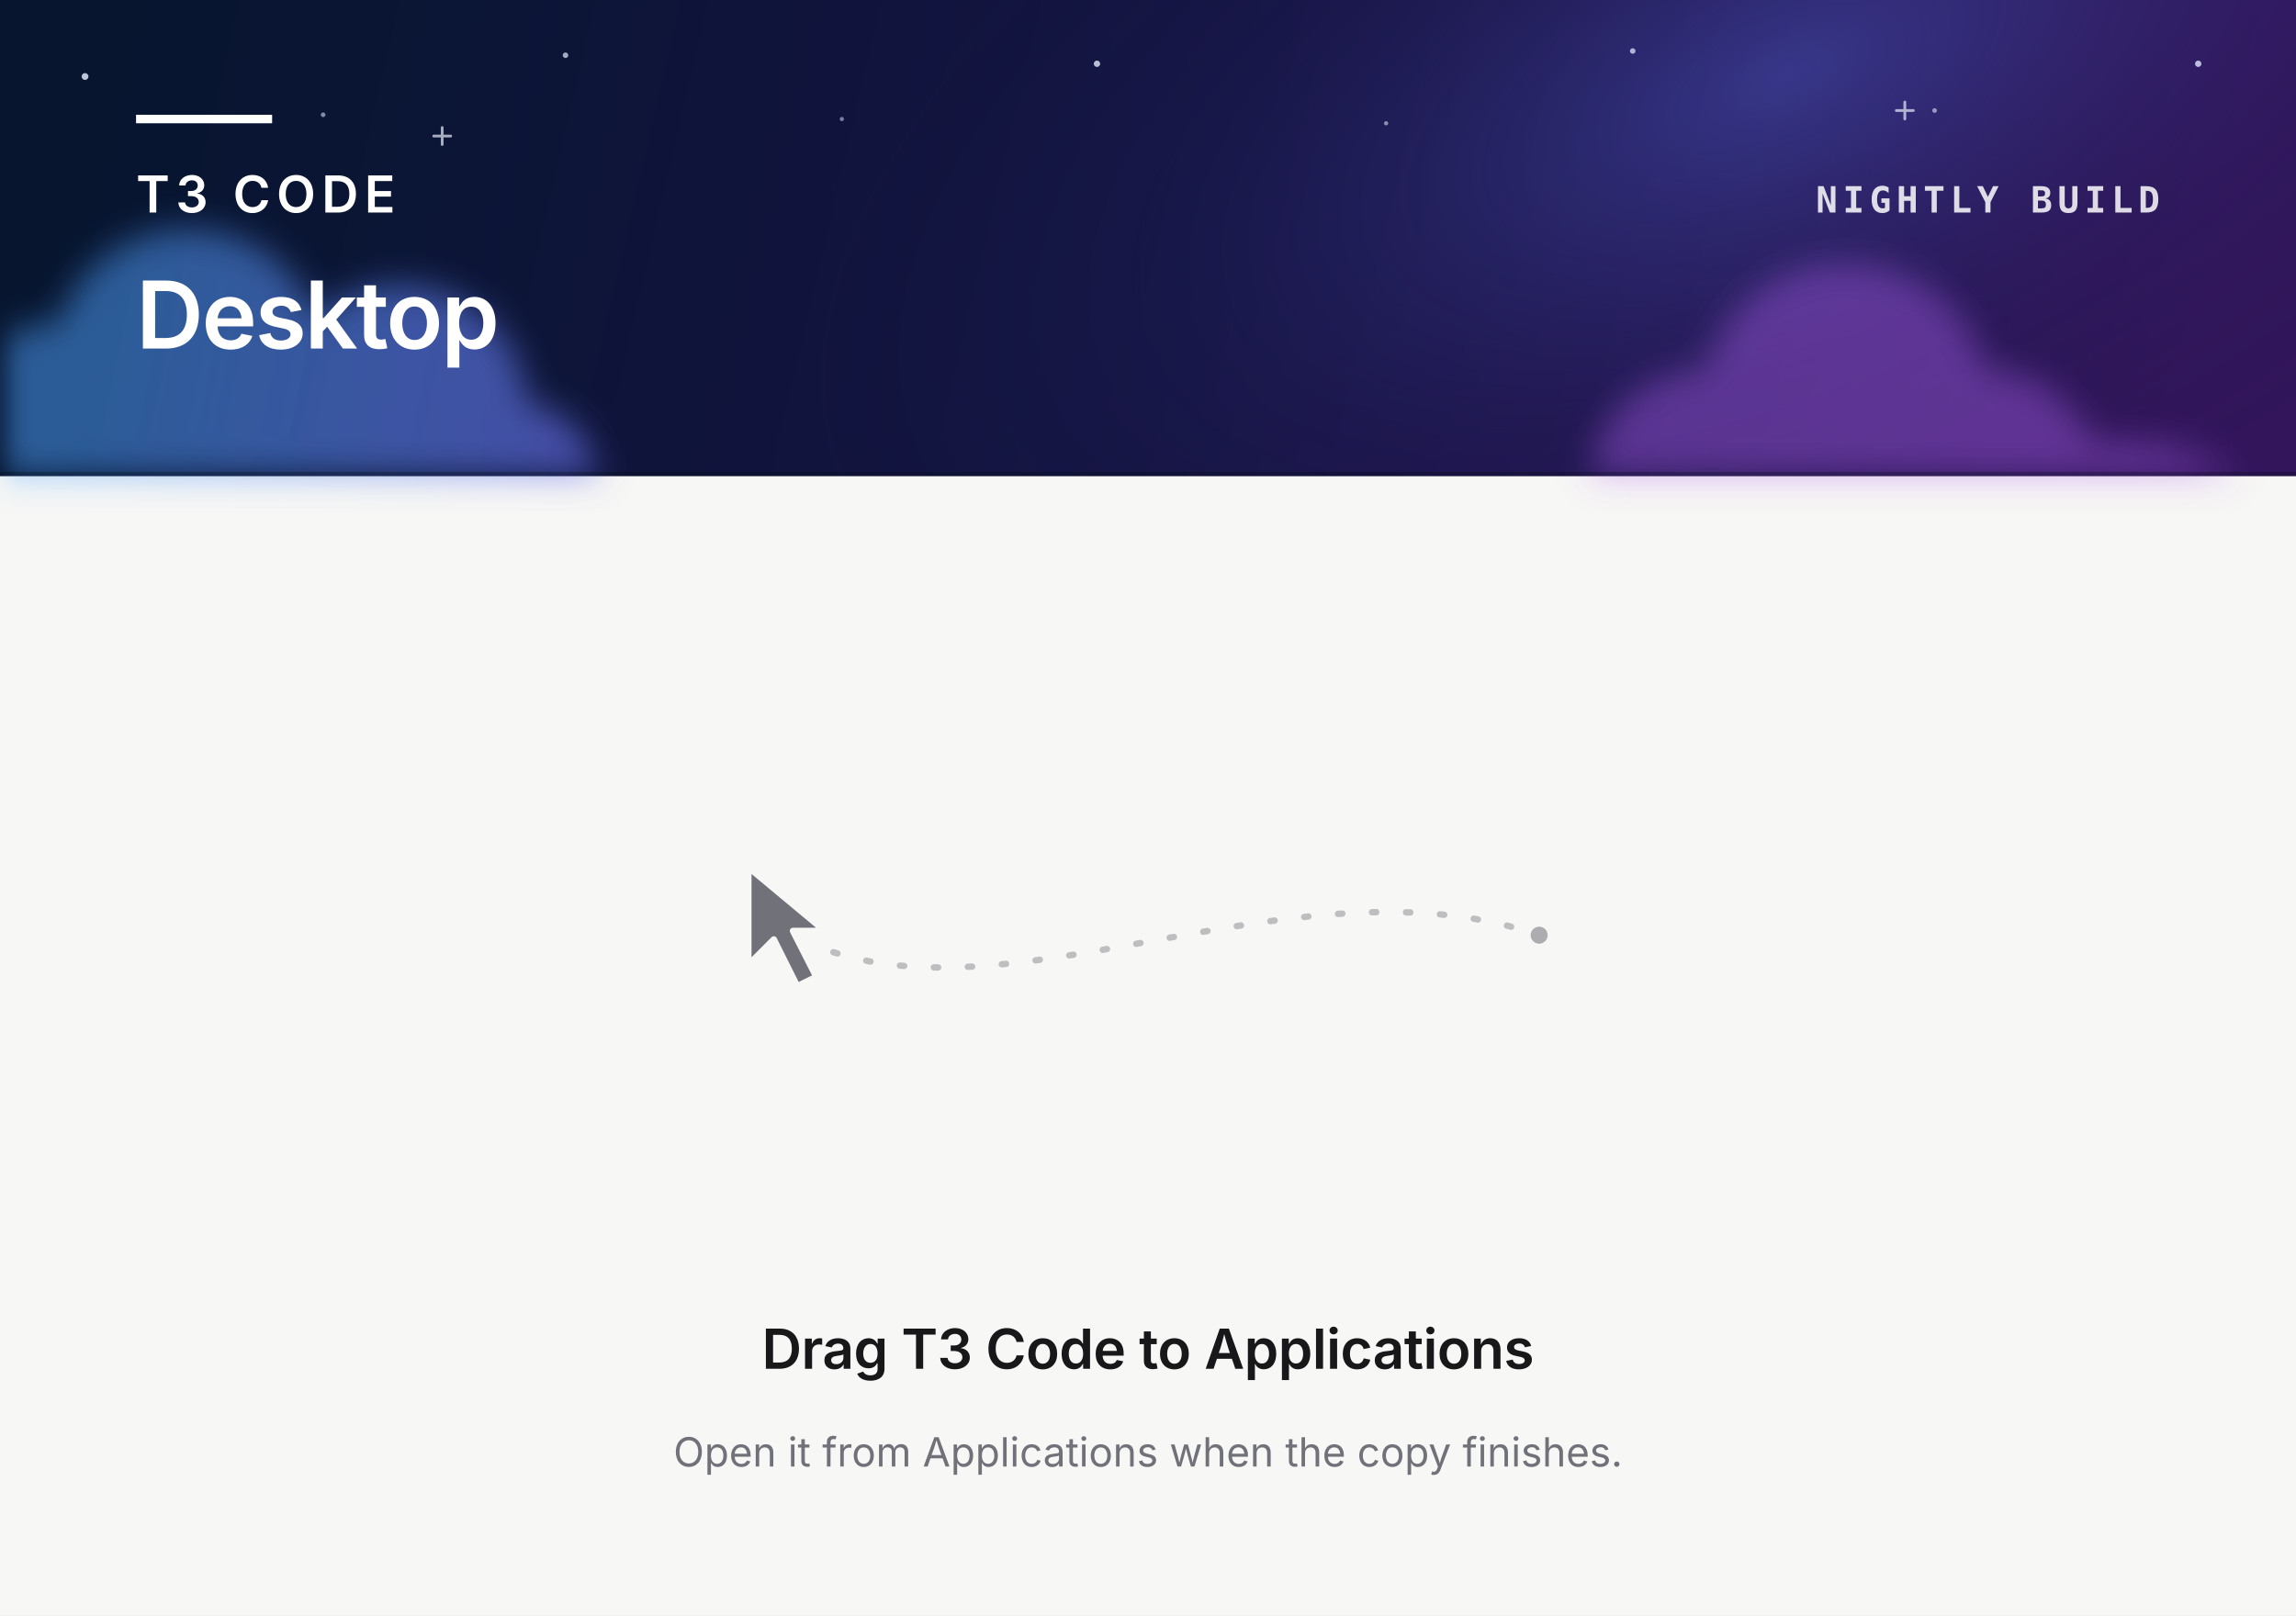
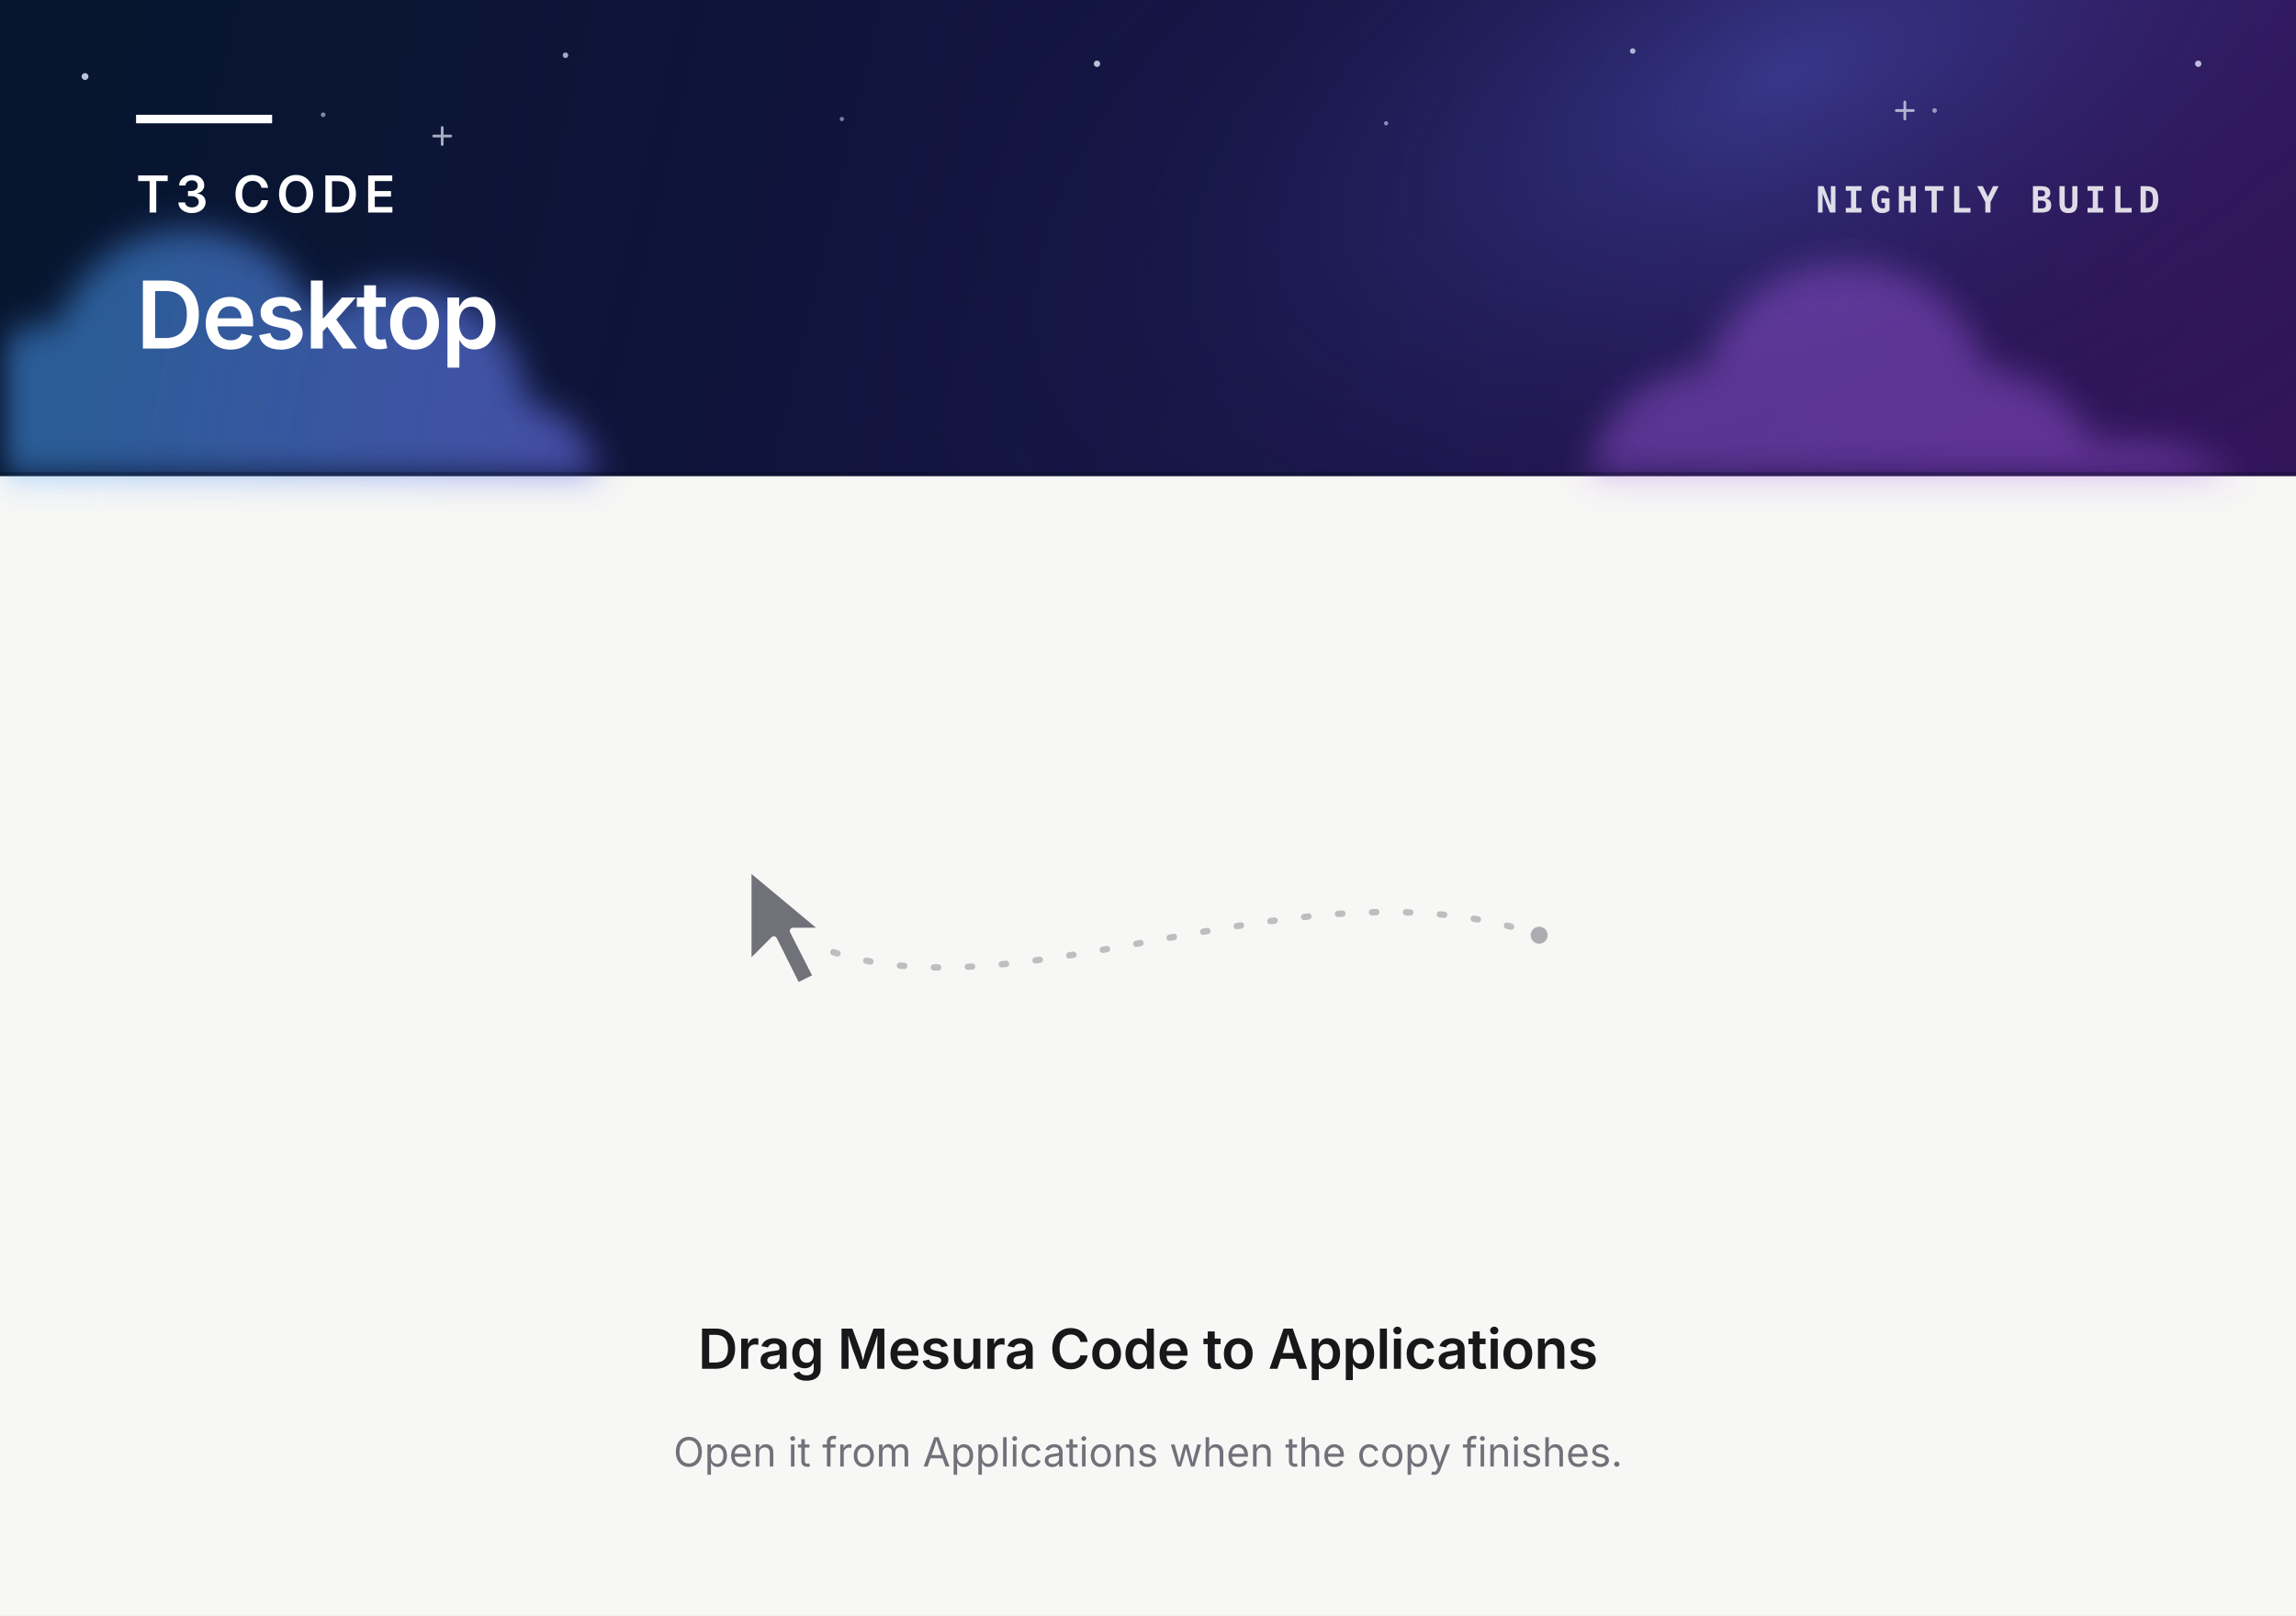
<svg xmlns="http://www.w3.org/2000/svg" width="1080" height="760" viewBox="0 0 540 380" fill="none">
  <defs>
    <linearGradient id="night-sky" x1="28" y1="0" x2="510" y2="112" gradientUnits="userSpaceOnUse">
      <stop stop-color="#07152F" />
      <stop offset="0.52" stop-color="#151443" />
      <stop offset="1" stop-color="#32155B" />
    </linearGradient>
    <radialGradient id="night-glow" cx="0" cy="0" r="1" gradientUnits="userSpaceOnUse" gradientTransform="translate(420 18) rotate(157) scale(260 126)">
      <stop stop-color="#5165D8" stop-opacity="0.42" />
      <stop offset="0.55" stop-color="#283075" stop-opacity="0.15" />
      <stop offset="1" stop-color="#111635" stop-opacity="0" />
    </radialGradient>
    <linearGradient id="night-cloud" x1="18" y1="62" x2="260" y2="112" gradientUnits="userSpaceOnUse">
      <stop stop-color="#4EA4FF" stop-opacity="0.5" />
      <stop offset="0.52" stop-color="#696FEA" stop-opacity="0.62" />
      <stop offset="1" stop-color="#A85BEA" stop-opacity="0.5" />
    </linearGradient>
    <filter id="night-soft" x="-24" y="35" width="588" height="101" filterUnits="userSpaceOnUse">
      <feGaussianBlur stdDeviation="4" />
    </filter>
  </defs>
  <rect width="540" height="380" fill="#F7F7F5" />
  <rect width="540" height="112" fill="url(#night-sky)" />
  <rect width="540" height="112" fill="url(#night-glow)" />
  <g fill="#E4EAFF">
    <circle cx="20" cy="18" r="0.8" opacity="0.82" />
    <circle cx="76" cy="27" r="0.55" opacity="0.55" />
    <circle cx="133" cy="13" r="0.65" opacity="0.7" />
    <circle cx="198" cy="28" r="0.5" opacity="0.5" />
    <circle cx="258" cy="15" r="0.75" opacity="0.8" />
    <circle cx="326" cy="29" r="0.5" opacity="0.55" />
    <circle cx="384" cy="12" r="0.65" opacity="0.72" />
    <circle cx="455" cy="26" r="0.55" opacity="0.58" />
    <circle cx="517" cy="15" r="0.75" opacity="0.78" />
  </g>
  <g stroke="#EEF2FF" stroke-linecap="round" stroke-width="0.65" opacity="0.68">
    <path d="M104 30V34M102 32H106" />
    <path d="M448 24V28M446 26H450" />
  </g>
  <g filter="url(#night-soft)">
    <path d="M-12 112V101C-12 87 0 76 14 76C18 63 30 54 44 54C58 54 70 62 74 75C79 70 86 67 94 67C110 67 123 79 124 95C132 96 138 101 141 112H-12Z" fill="url(#night-cloud)" />
    <path d="M374 112C375 98 387 87 401 87C405 72 418 62 434 62C450 62 463 72 467 87C478 87 488 94 492 104C506 103 518 106 526 112H374Z" fill="url(#night-cloud)" opacity="0.82" />
  </g>
  <path d="M0 111.5H540" stroke="#050A19" stroke-opacity="0.3" />
  <path d="M32 28H64" stroke="#FFFFFF" stroke-width="2" />
  <g font-family="-apple-system, BlinkMacSystemFont, sans-serif" fill="#FFFFFF">
    <text x="32" y="50" font-size="12" font-weight="600" letter-spacing="1.4">T3 CODE</text>
    <text x="32" y="82" font-size="22" font-weight="600" letter-spacing="-0.45">Desktop</text>
    <text x="508" y="50" text-anchor="end" font-family="ui-monospace, SFMono-Regular, Menlo, monospace" font-size="8.5" font-weight="600" letter-spacing="1.2" opacity="0.84">NIGHTLY BUILD</text>
  </g>
  <path d="M196 224C242 239 307 201 362 220" stroke="#71717A" stroke-width="1.5" stroke-linecap="round" stroke-dasharray="1 7" opacity="0.42" />
  <circle cx="362" cy="220" r="2" fill="#71717A" opacity="0.55" />
  <path d="M176 204V227L182 221L187.5 232L192 229.8L186.5 219H194L176 204Z" fill="#71717A" stroke="#F7F7F5" stroke-width="1.5" stroke-linejoin="round" />
  <g font-family="-apple-system, BlinkMacSystemFont, sans-serif" text-anchor="middle">
-     <text x="270" y="322" font-size="13" font-weight="600" letter-spacing="-0.1" fill="#18181B">Drag T3 Code to Applications</text>
+     <text x="270" y="322" font-size="13" font-weight="600" letter-spacing="-0.1" fill="#18181B">Drag Mesura Code to Applications</text>
    <text x="270" y="345" font-size="9.5" fill="#71717A">Open it from Applications when the copy finishes.</text>
  </g>
</svg>
